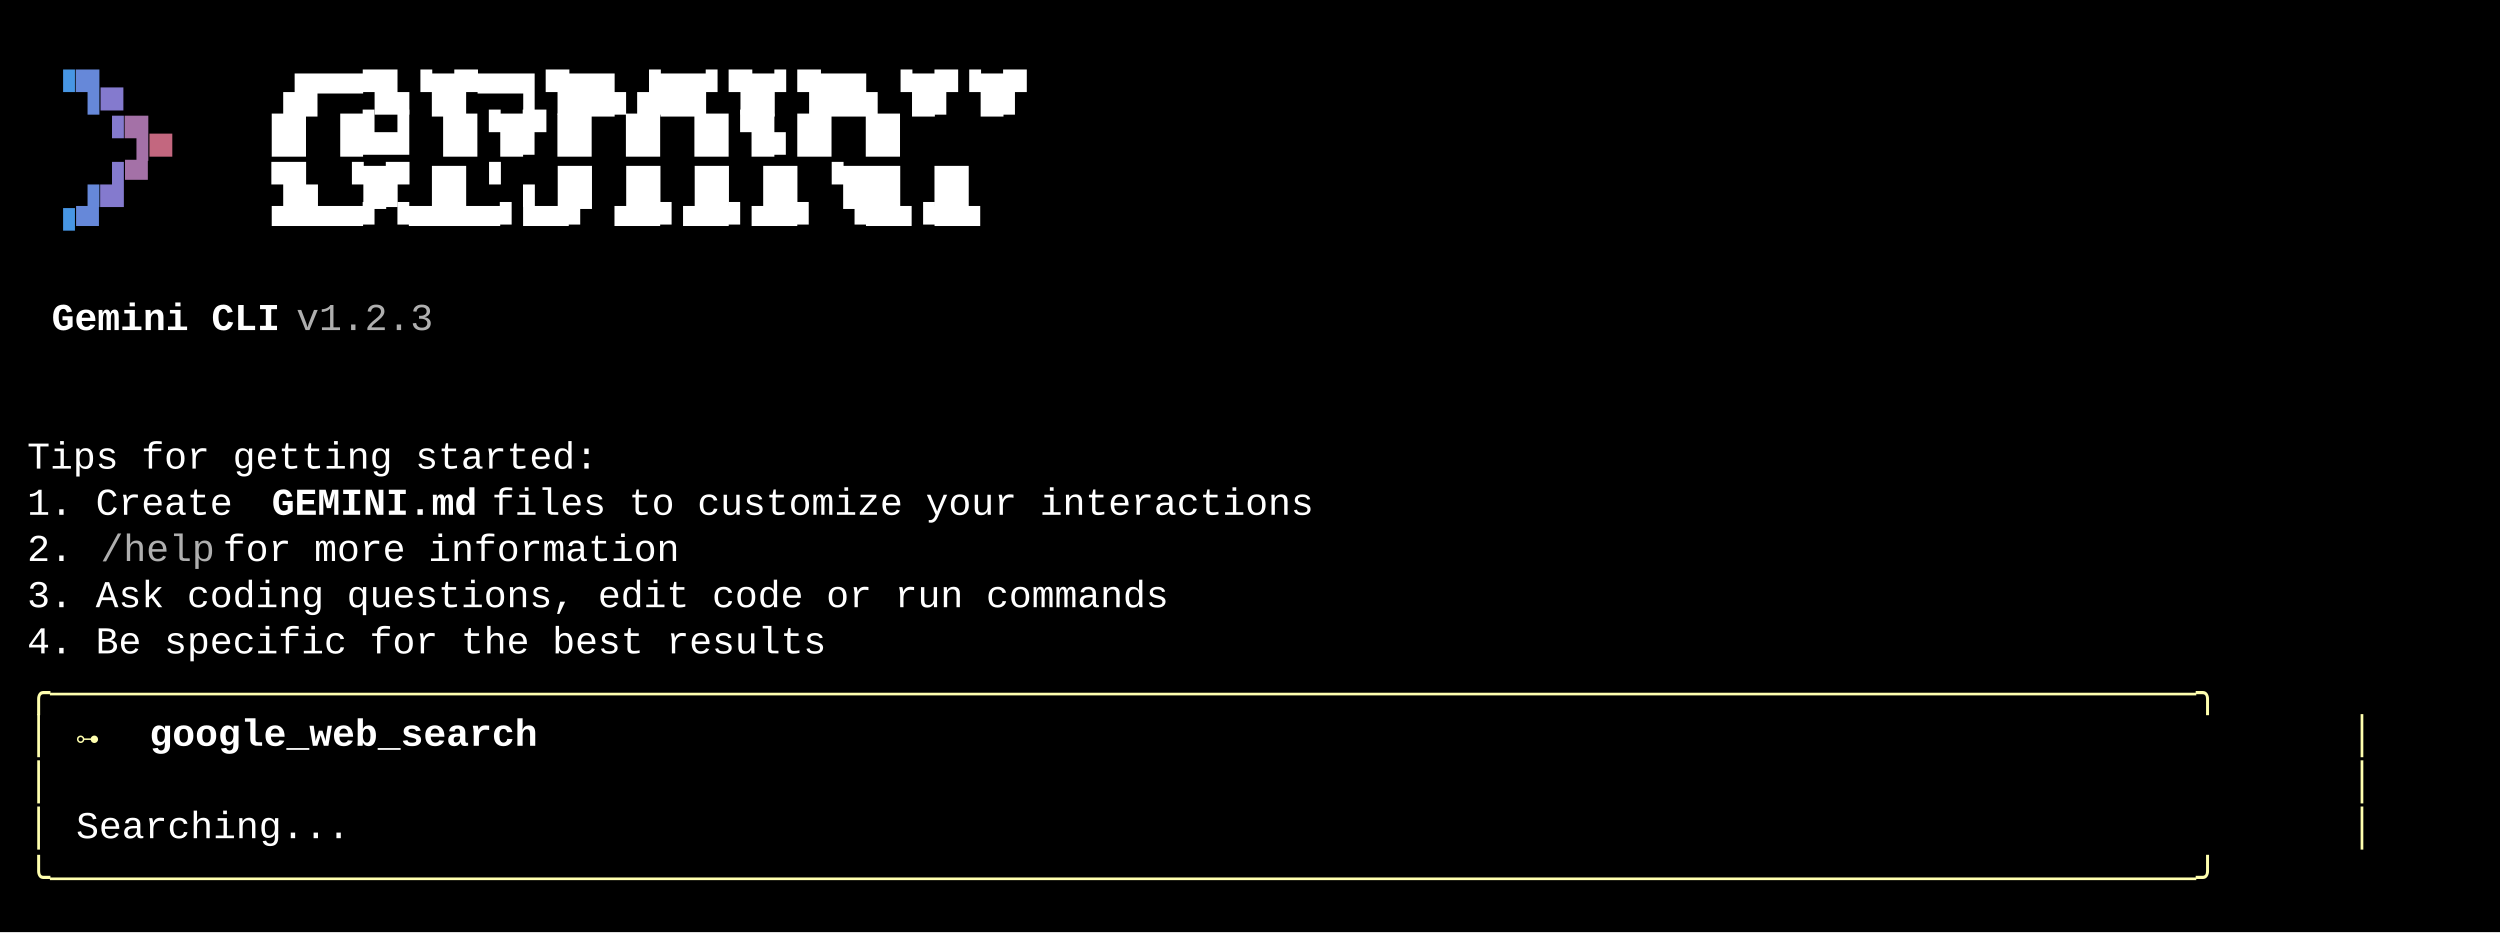
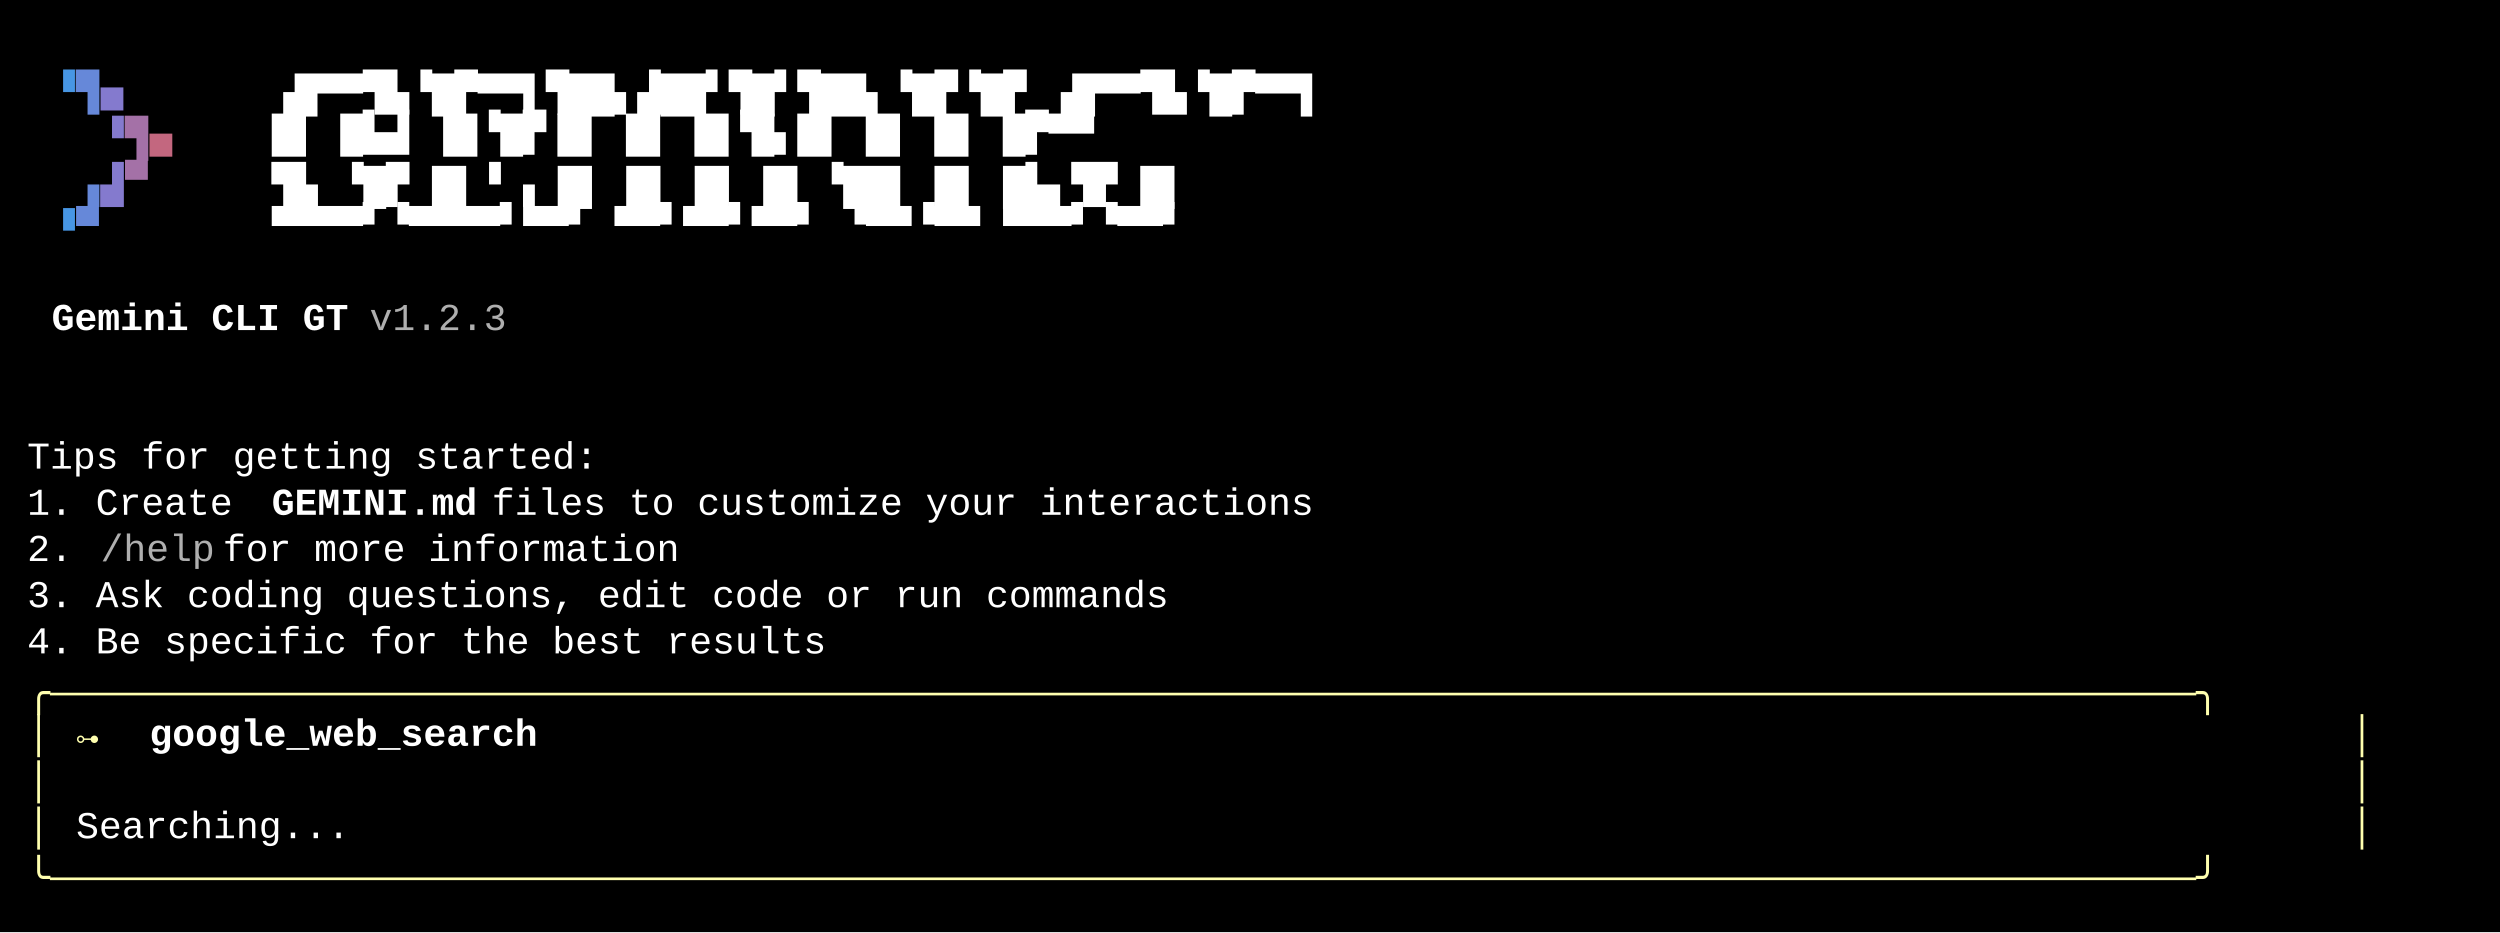
<svg xmlns="http://www.w3.org/2000/svg" width="920" height="343" viewBox="0 0 920 343">
  <style>
    text { font-family: Consolas, "Courier New", monospace; font-size: 14px; dominant-baseline: text-before-edge; white-space: pre; }
  </style>
  <rect width="920" height="343" fill="#000000" />
  <g transform="translate(10, 10)">
    <text x="9" y="19" fill="#4796e4" textLength="9" lengthAdjust="spacingAndGlyphs">▝</text>
    <text x="18" y="19" fill="#6688d9" textLength="9" lengthAdjust="spacingAndGlyphs">▜</text>
    <text x="27" y="19" fill="#847ace" textLength="9" lengthAdjust="spacingAndGlyphs">▄</text>
-     <text x="90" y="19" fill="#ffffff" textLength="297" lengthAdjust="spacingAndGlyphs">▗█▀▀▜▙▝█▛▀▀▌▜██▖▟██▘▜█▘▜██▖▝█▛▝█▛</text>
+     <text x="90" y="19" fill="#ffffff" textLength="414" lengthAdjust="spacingAndGlyphs">▗█▀▀▜▙▝█▛▀▀▌▜██▖▟██▘▜█▘▜██▖▝█▛▝█▛ ▗█▀▀▜▙▝█▛▀▀▌</text>
    <text x="27" y="36" fill="#847ace" textLength="9" lengthAdjust="spacingAndGlyphs">▝</text>
    <text x="36" y="36" fill="#a471a7" textLength="9" lengthAdjust="spacingAndGlyphs">▜</text>
    <text x="45" y="36" fill="#c3677f" textLength="9" lengthAdjust="spacingAndGlyphs">▄</text>
-     <text x="90" y="36" fill="#ffffff" textLength="297" lengthAdjust="spacingAndGlyphs">█▌     █▙▟  ▐█▝█▛▐█ ▐█ ▐█▝█▖█▌ █▌</text>
+     <text x="90" y="36" fill="#ffffff" textLength="396" lengthAdjust="spacingAndGlyphs">█▌     █▙▟  ▐█▝█▛▐█ ▐█ ▐█▝█▖█▌ █▌ █▌    █▛▀▀</text>
    <text x="18" y="53" fill="#6688d9" textLength="9" lengthAdjust="spacingAndGlyphs">▗</text>
    <text x="27" y="53" fill="#847ace" textLength="9" lengthAdjust="spacingAndGlyphs">▟</text>
    <text x="36" y="53" fill="#a471a7" textLength="9" lengthAdjust="spacingAndGlyphs">▀</text>
-     <text x="90" y="53" fill="#ffffff" textLength="297" lengthAdjust="spacingAndGlyphs">▜▙ ▝█▛ █▌▝ ▖▐█   ▐█ ▐█ ▐█ ▝██▌ █▌</text>
+     <text x="90" y="53" fill="#ffffff" textLength="378" lengthAdjust="spacingAndGlyphs">▜▙ ▝█▛ █▌▝ ▖▐█   ▐█ ▐█ ▐█ ▝██▌ █▌ █▙▖▜▛ █▌</text>
    <text x="9" y="70" fill="#4796e4" textLength="9" lengthAdjust="spacingAndGlyphs">▝</text>
    <text x="18" y="70" fill="#6688d9" textLength="9" lengthAdjust="spacingAndGlyphs">▀</text>
-     <text x="90" y="70" fill="#ffffff" textLength="297" lengthAdjust="spacingAndGlyphs"> ▀▀▀▀▘▝▀▀▀▀▘▀▀▘  ▀▀▘▀▀▘▀▀▘ ▝▀▀▝▀▀</text>
-     <text x="9" y="104" fill="#ffffff" textLength="90" lengthAdjust="spacingAndGlyphs" font-weight="bold">Gemini CLI</text>
-     <text x="99" y="104" fill="#afafaf" textLength="63" lengthAdjust="spacingAndGlyphs"> v1.2.3</text>
+     <text x="90" y="70" fill="#ffffff" textLength="387" lengthAdjust="spacingAndGlyphs"> ▀▀▀▀▘▝▀▀▀▀▘▀▀▘  ▀▀▘▀▀▘▀▀▘ ▝▀▀▝▀▀  ▀▀▀▘▝▀▀▘</text>
+     <text x="9" y="104" fill="#ffffff" textLength="117" lengthAdjust="spacingAndGlyphs" font-weight="bold">Gemini CLI GT</text>
+     <text x="126" y="104" fill="#afafaf" textLength="63" lengthAdjust="spacingAndGlyphs"> v1.2.3</text>
    <text x="0" y="155" fill="#ffffff" textLength="225" lengthAdjust="spacingAndGlyphs">Tips for getting started:</text>
    <text x="0" y="172" fill="#ffffff" textLength="90" lengthAdjust="spacingAndGlyphs">1. Create </text>
    <text x="90" y="172" fill="#ffffff" textLength="81" lengthAdjust="spacingAndGlyphs" font-weight="bold">GEMINI.md</text>
    <text x="171" y="172" fill="#ffffff" textLength="333" lengthAdjust="spacingAndGlyphs"> files to customize your interactions</text>
    <text x="0" y="189" fill="#ffffff" textLength="27" lengthAdjust="spacingAndGlyphs">2. </text>
    <text x="27" y="189" fill="#afafaf" textLength="45" lengthAdjust="spacingAndGlyphs">/help</text>
    <text x="72" y="189" fill="#ffffff" textLength="189" lengthAdjust="spacingAndGlyphs"> for more information</text>
    <text x="0" y="206" fill="#ffffff" textLength="450" lengthAdjust="spacingAndGlyphs">3. Ask coding questions, edit code or run commands</text>
    <text x="0" y="223" fill="#ffffff" textLength="315" lengthAdjust="spacingAndGlyphs">4. Be specific for the best results</text>
    <text x="0" y="240" fill="#ffffaf" textLength="864" lengthAdjust="spacingAndGlyphs">╭──────────────────────────────────────────────────────────────────────────────────────────────╮</text>
    <text x="0" y="257" fill="#ffffaf" textLength="9" lengthAdjust="spacingAndGlyphs">│</text>
    <text x="18" y="257" fill="#ffffaf" textLength="9" lengthAdjust="spacingAndGlyphs">⊶</text>
    <text x="45" y="257" fill="#ffffff" textLength="153" lengthAdjust="spacingAndGlyphs" font-weight="bold">google_web_search</text>
    <text x="855" y="257" fill="#ffffaf" textLength="9" lengthAdjust="spacingAndGlyphs">│</text>
    <text x="0" y="274" fill="#ffffaf" textLength="9" lengthAdjust="spacingAndGlyphs">│</text>
    <text x="855" y="274" fill="#ffffaf" textLength="9" lengthAdjust="spacingAndGlyphs">│</text>
    <text x="0" y="291" fill="#ffffaf" textLength="9" lengthAdjust="spacingAndGlyphs">│</text>
    <text x="18" y="291" fill="#ffffff" textLength="108" lengthAdjust="spacingAndGlyphs">Searching...</text>
    <text x="855" y="291" fill="#ffffaf" textLength="9" lengthAdjust="spacingAndGlyphs">│</text>
    <text x="0" y="308" fill="#ffffaf" textLength="864" lengthAdjust="spacingAndGlyphs">╰──────────────────────────────────────────────────────────────────────────────────────────────╯</text>
  </g>
</svg>
